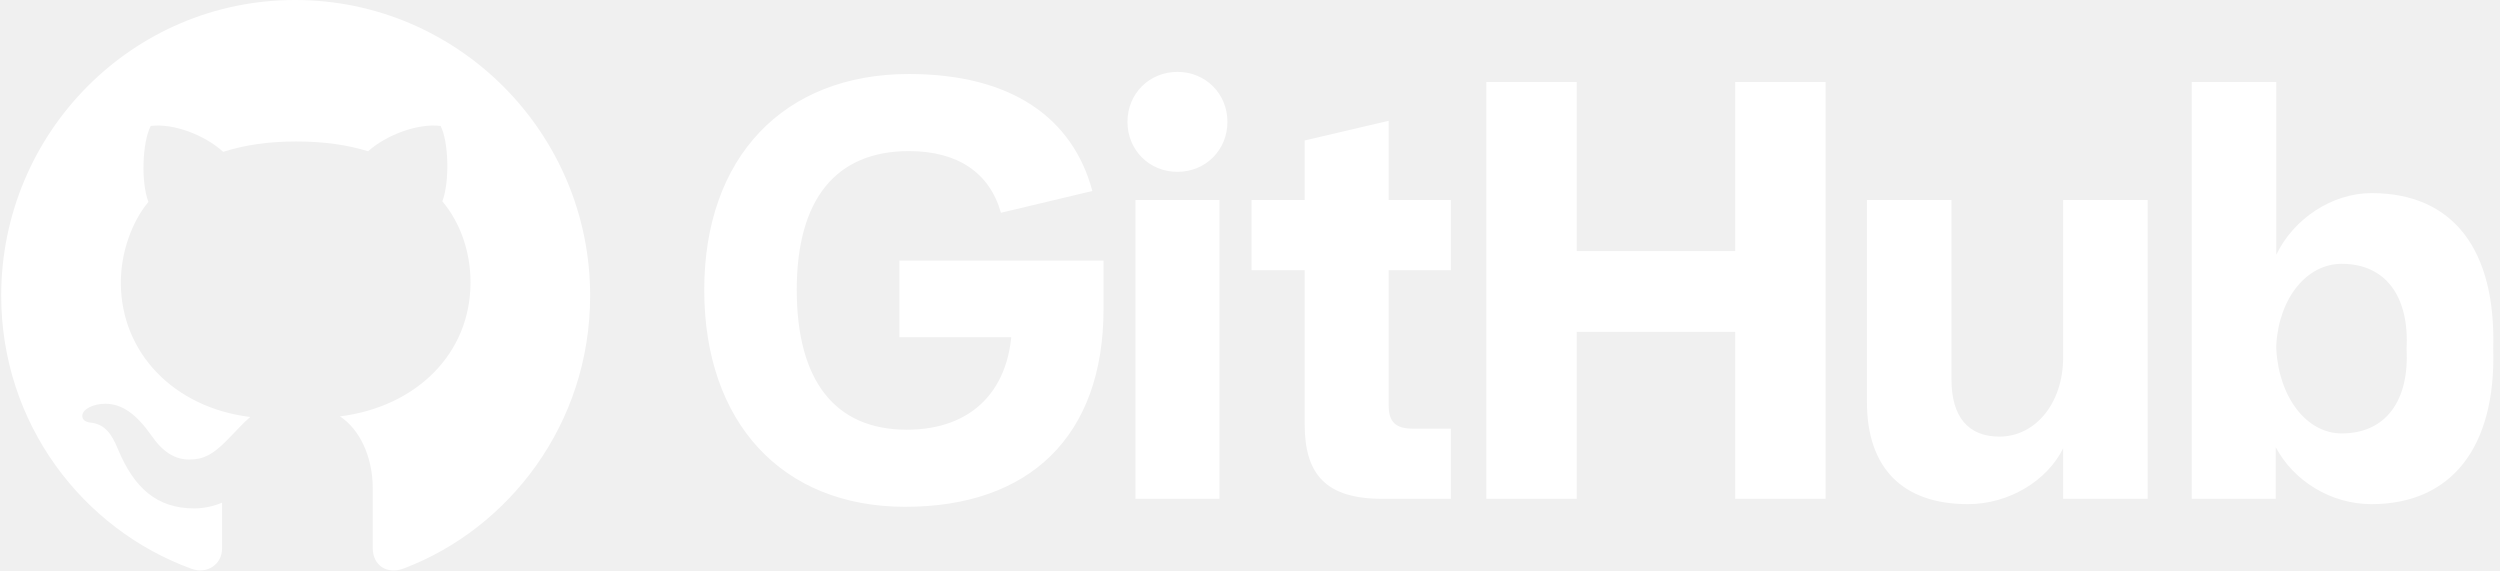
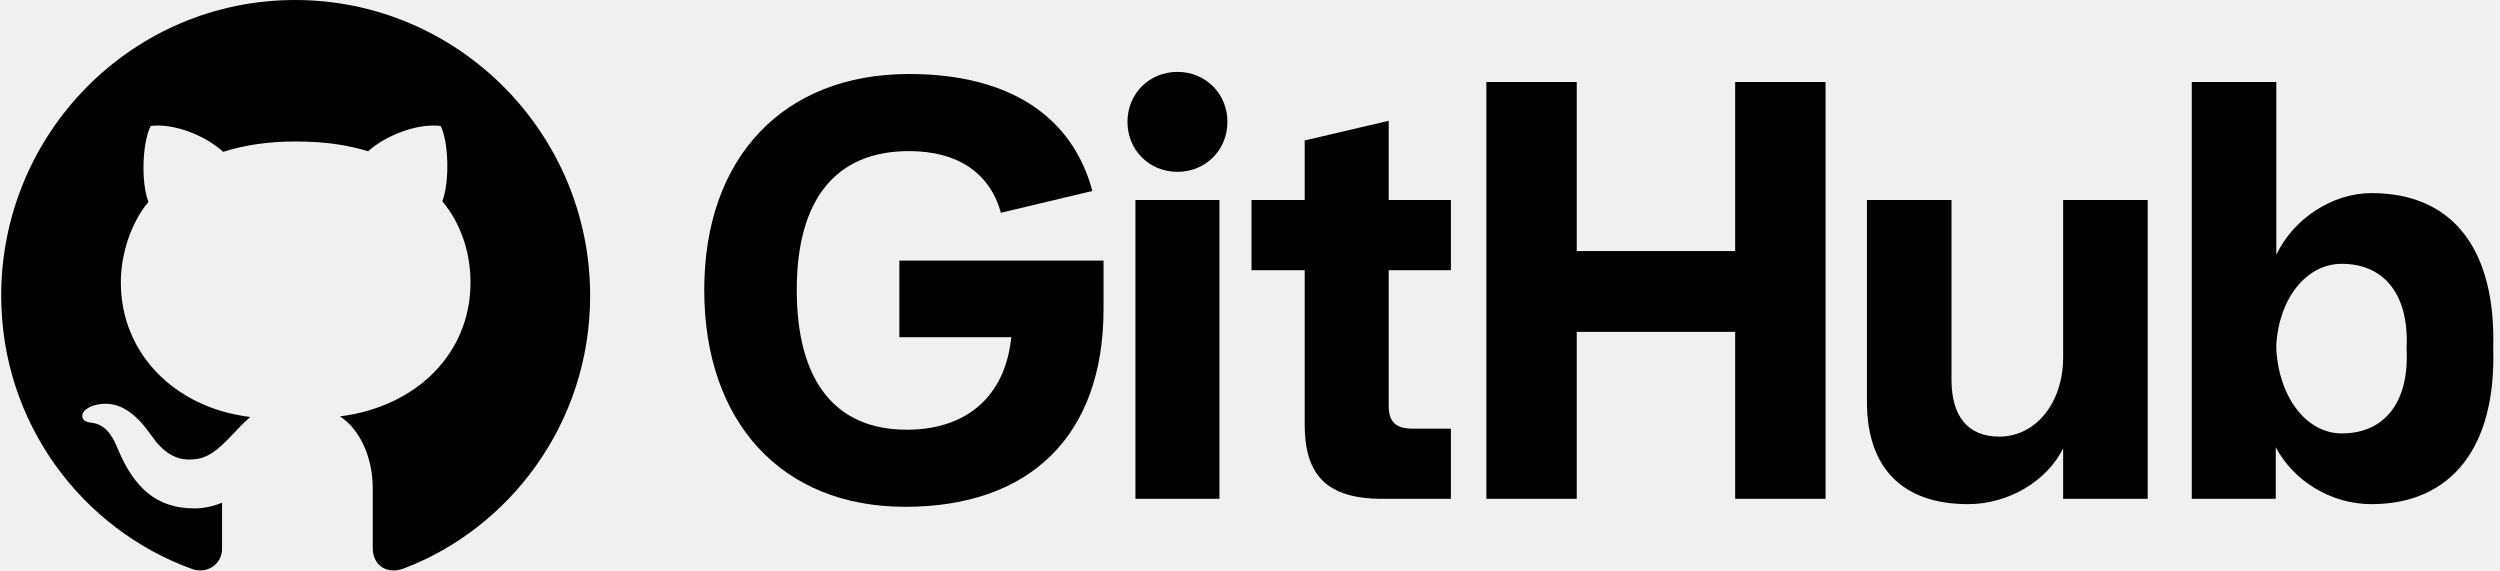
<svg xmlns="http://www.w3.org/2000/svg" width="416" height="95" viewBox="0 0 416 95" fill="none">
-   <g clip-path="url(#clip0_731_27173)">
-     <path d="M41.639 69.385C29.007 67.853 20.106 58.762 20.106 46.99C20.106 42.205 21.829 37.037 24.7 33.592C23.456 30.434 23.647 23.734 25.083 20.959C28.911 20.48 34.079 22.49 37.141 25.266C40.778 24.117 44.606 23.543 49.296 23.543C53.985 23.543 57.813 24.117 61.258 25.17C64.225 22.49 69.489 20.48 73.317 20.959C74.657 23.543 74.848 30.242 73.604 33.496C76.667 37.133 78.294 42.014 78.294 46.99C78.294 58.762 69.393 67.662 56.569 69.289C59.823 71.394 62.024 75.988 62.024 81.252L62.024 91.205C62.024 94.076 64.417 95.703 67.288 94.555C84.61 87.951 98.2 70.629 98.2 49.191C98.2 22.107 76.188 6.69539e-07 49.104 4.309e-07C22.02 1.92261e-07 0.2 22.107 0.2 49.191C0.2 70.438 13.694 88.047 31.878 94.65C34.462 95.607 36.95 93.885 36.95 91.301L36.95 83.644C35.61 84.219 33.888 84.602 32.356 84.602C26.04 84.602 22.307 81.156 19.628 74.744C18.575 72.16 17.427 70.629 15.225 70.342C14.077 70.246 13.694 69.768 13.694 69.193C13.694 68.045 15.608 67.184 17.522 67.184C20.298 67.184 22.69 68.906 25.178 72.447C27.093 75.223 29.102 76.467 31.495 76.467C33.888 76.467 35.419 75.606 37.62 73.404C39.247 71.777 40.491 70.342 41.639 69.385Z" fill="white" />
-     <g clip-path="url(#clip1_731_27173)">
-       <path d="M188.937 83.004L188.937 33.283L202.915 33.283L202.915 83.004L188.937 83.004ZM230.016 83.004C220.727 83.004 217.099 79.023 217.099 70.618L217.099 44.961L208.252 44.961L208.252 33.283L217.099 33.283L217.099 23.374L231.078 20.1L231.078 33.283L241.429 33.283L241.429 44.961L231.078 44.961L231.078 67.522C231.078 70.264 232.317 71.326 235.059 71.326L241.429 71.326L241.429 83.004L230.016 83.004ZM327.47 83.889C316.588 83.889 310.66 77.873 310.66 66.902L310.66 33.283L324.728 33.283L324.728 63.187C324.728 69.291 327.47 72.653 332.69 72.653C338.706 72.653 343.307 67.079 343.307 59.471L343.307 33.283L357.374 33.283L357.374 83.004L343.307 83.004L343.307 74.6C340.653 79.996 334.283 83.889 327.47 83.889ZM394.613 83.889C387.832 83.889 381.639 79.996 378.687 74.423L378.687 83.004L364.709 83.004L364.709 13.642L378.776 13.642L378.776 42.395C381.639 36.379 388.098 32.133 394.613 32.133C408.181 32.133 415.348 41.511 414.873 58.055C415.348 74.423 407.916 83.889 394.613 83.889ZM389.658 72.122C396.945 72.122 400.926 66.725 400.452 58.055C400.926 49.296 396.945 43.899 389.658 43.899C383.851 43.899 379.251 49.562 378.776 57.347L378.776 58.144C379.251 66.195 383.851 72.122 389.658 72.122ZM288.734 13.642L288.734 41.776L262.369 41.776L262.369 13.642L247.329 13.642L247.329 83.004L262.369 83.004L262.369 55.224L288.734 55.224L288.734 83.004L303.775 83.004L303.775 13.642L288.734 13.642ZM150.628 84.332C130.102 84.332 117.185 70.264 117.185 48.235C117.185 26.205 130.368 12.315 151.247 12.315C168.234 12.315 178.497 19.569 181.77 31.779L166.553 35.406C164.695 28.77 159.387 25.143 151.247 25.143C139.126 25.143 132.579 33.106 132.579 48.235C132.579 63.364 138.949 71.503 150.893 71.503C161.864 71.503 168.411 64.779 168.411 53.366L168.411 50.712L172.304 56.109L149.655 56.109L149.655 43.369L183.628 43.369L183.628 51.42C183.628 72.565 171.331 84.332 150.628 84.332ZM195.926 28.594C200.615 28.594 204.243 24.966 204.243 20.277C204.243 15.588 200.615 11.961 195.926 11.961C191.237 11.961 187.61 15.588 187.61 20.277C187.61 24.966 191.237 28.594 195.926 28.594Z" fill="white" />
+   <g clip-path="url(#clip0_730_27128)">
+     <path d="M41.639 69.385C29.007 67.853 20.106 58.762 20.106 46.99C20.106 42.205 21.829 37.037 24.7 33.592C23.456 30.434 23.647 23.734 25.083 20.959C28.911 20.48 34.079 22.49 37.141 25.266C40.778 24.117 44.606 23.543 49.296 23.543C53.985 23.543 57.813 24.117 61.258 25.17C64.225 22.49 69.489 20.48 73.317 20.959C74.657 23.543 74.848 30.242 73.604 33.496C76.667 37.133 78.294 42.014 78.294 46.99C78.294 58.762 69.393 67.662 56.569 69.289C59.823 71.394 62.024 75.988 62.024 81.252L62.024 91.205C62.024 94.076 64.417 95.703 67.288 94.555C84.61 87.951 98.2 70.629 98.2 49.191C98.2 22.107 76.188 6.69539e-07 49.104 4.309e-07C22.02 1.92261e-07 0.2 22.107 0.2 49.191C0.2 70.438 13.694 88.047 31.878 94.65C34.462 95.607 36.95 93.885 36.95 91.301L36.95 83.644C35.61 84.219 33.888 84.602 32.356 84.602C26.04 84.602 22.307 81.156 19.628 74.744C18.575 72.16 17.427 70.629 15.225 70.342C14.077 70.246 13.694 69.768 13.694 69.193C13.694 68.045 15.608 67.184 17.522 67.184C20.298 67.184 22.69 68.906 25.178 72.447C27.093 75.223 29.102 76.467 31.495 76.467C33.888 76.467 35.419 75.606 37.62 73.404C39.247 71.777 40.491 70.342 41.639 69.385Z" fill="black" />
+     <g clip-path="url(#clip1_730_27128)">
+       <path d="M188.937 83.004L188.937 33.283L202.915 33.283L202.915 83.004L188.937 83.004ZM230.016 83.004C220.727 83.004 217.099 79.023 217.099 70.618L217.099 44.961L208.252 44.961L208.252 33.283L217.099 33.283L217.099 23.374L231.078 20.1L231.078 33.283L241.429 33.283L241.429 44.961L231.078 44.961L231.078 67.522C231.078 70.264 232.317 71.326 235.059 71.326L241.429 71.326L241.429 83.004L230.016 83.004ZM327.47 83.889C316.588 83.889 310.66 77.873 310.66 66.902L310.66 33.283L324.728 33.283L324.728 63.187C324.728 69.291 327.47 72.653 332.69 72.653C338.706 72.653 343.307 67.079 343.307 59.471L343.307 33.283L357.374 33.283L357.374 83.004L343.307 83.004L343.307 74.6C340.653 79.996 334.283 83.889 327.47 83.889ZM394.613 83.889C387.832 83.889 381.639 79.996 378.687 74.423L378.687 83.004L364.709 83.004L364.709 13.642L378.776 13.642L378.776 42.395C381.639 36.379 388.098 32.133 394.613 32.133C408.181 32.133 415.348 41.511 414.873 58.055C415.348 74.423 407.916 83.889 394.613 83.889ZM389.658 72.122C396.945 72.122 400.926 66.725 400.452 58.055C400.926 49.296 396.945 43.899 389.658 43.899C383.851 43.899 379.251 49.562 378.776 57.347L378.776 58.144C379.251 66.195 383.851 72.122 389.658 72.122ZM288.734 13.642L288.734 41.776L262.369 41.776L262.369 13.642L247.329 13.642L247.329 83.004L262.369 83.004L262.369 55.224L288.734 55.224L288.734 83.004L303.775 83.004L303.775 13.642L288.734 13.642ZM150.628 84.332C130.102 84.332 117.185 70.264 117.185 48.235C117.185 26.205 130.368 12.315 151.247 12.315C168.234 12.315 178.497 19.569 181.77 31.779L166.553 35.406C164.695 28.77 159.387 25.143 151.247 25.143C139.126 25.143 132.579 33.106 132.579 48.235C132.579 63.364 138.949 71.503 150.893 71.503C161.864 71.503 168.411 64.779 168.411 53.366L168.411 50.712L172.304 56.109L149.655 56.109L149.655 43.369L183.628 43.369L183.628 51.42C183.628 72.565 171.331 84.332 150.628 84.332ZM195.926 28.594C200.615 28.594 204.243 24.966 204.243 20.277C204.243 15.588 200.615 11.961 195.926 11.961C191.237 11.961 187.61 15.588 187.61 20.277C187.61 24.966 191.237 28.594 195.926 28.594Z" fill="black" />
    </g>
  </g>
  <defs>
-     <clipPath id="clip0_731_27173">
+     <clipPath id="clip0_730_27128">
      <rect width="416" height="95" fill="white" />
    </clipPath>
-     <clipPath id="clip1_731_27173">
+     <clipPath id="clip1_730_27128">
      <rect width="298.068" height="75.941" fill="white" transform="translate(117.185 9.49258)" />
    </clipPath>
  </defs>
</svg>
